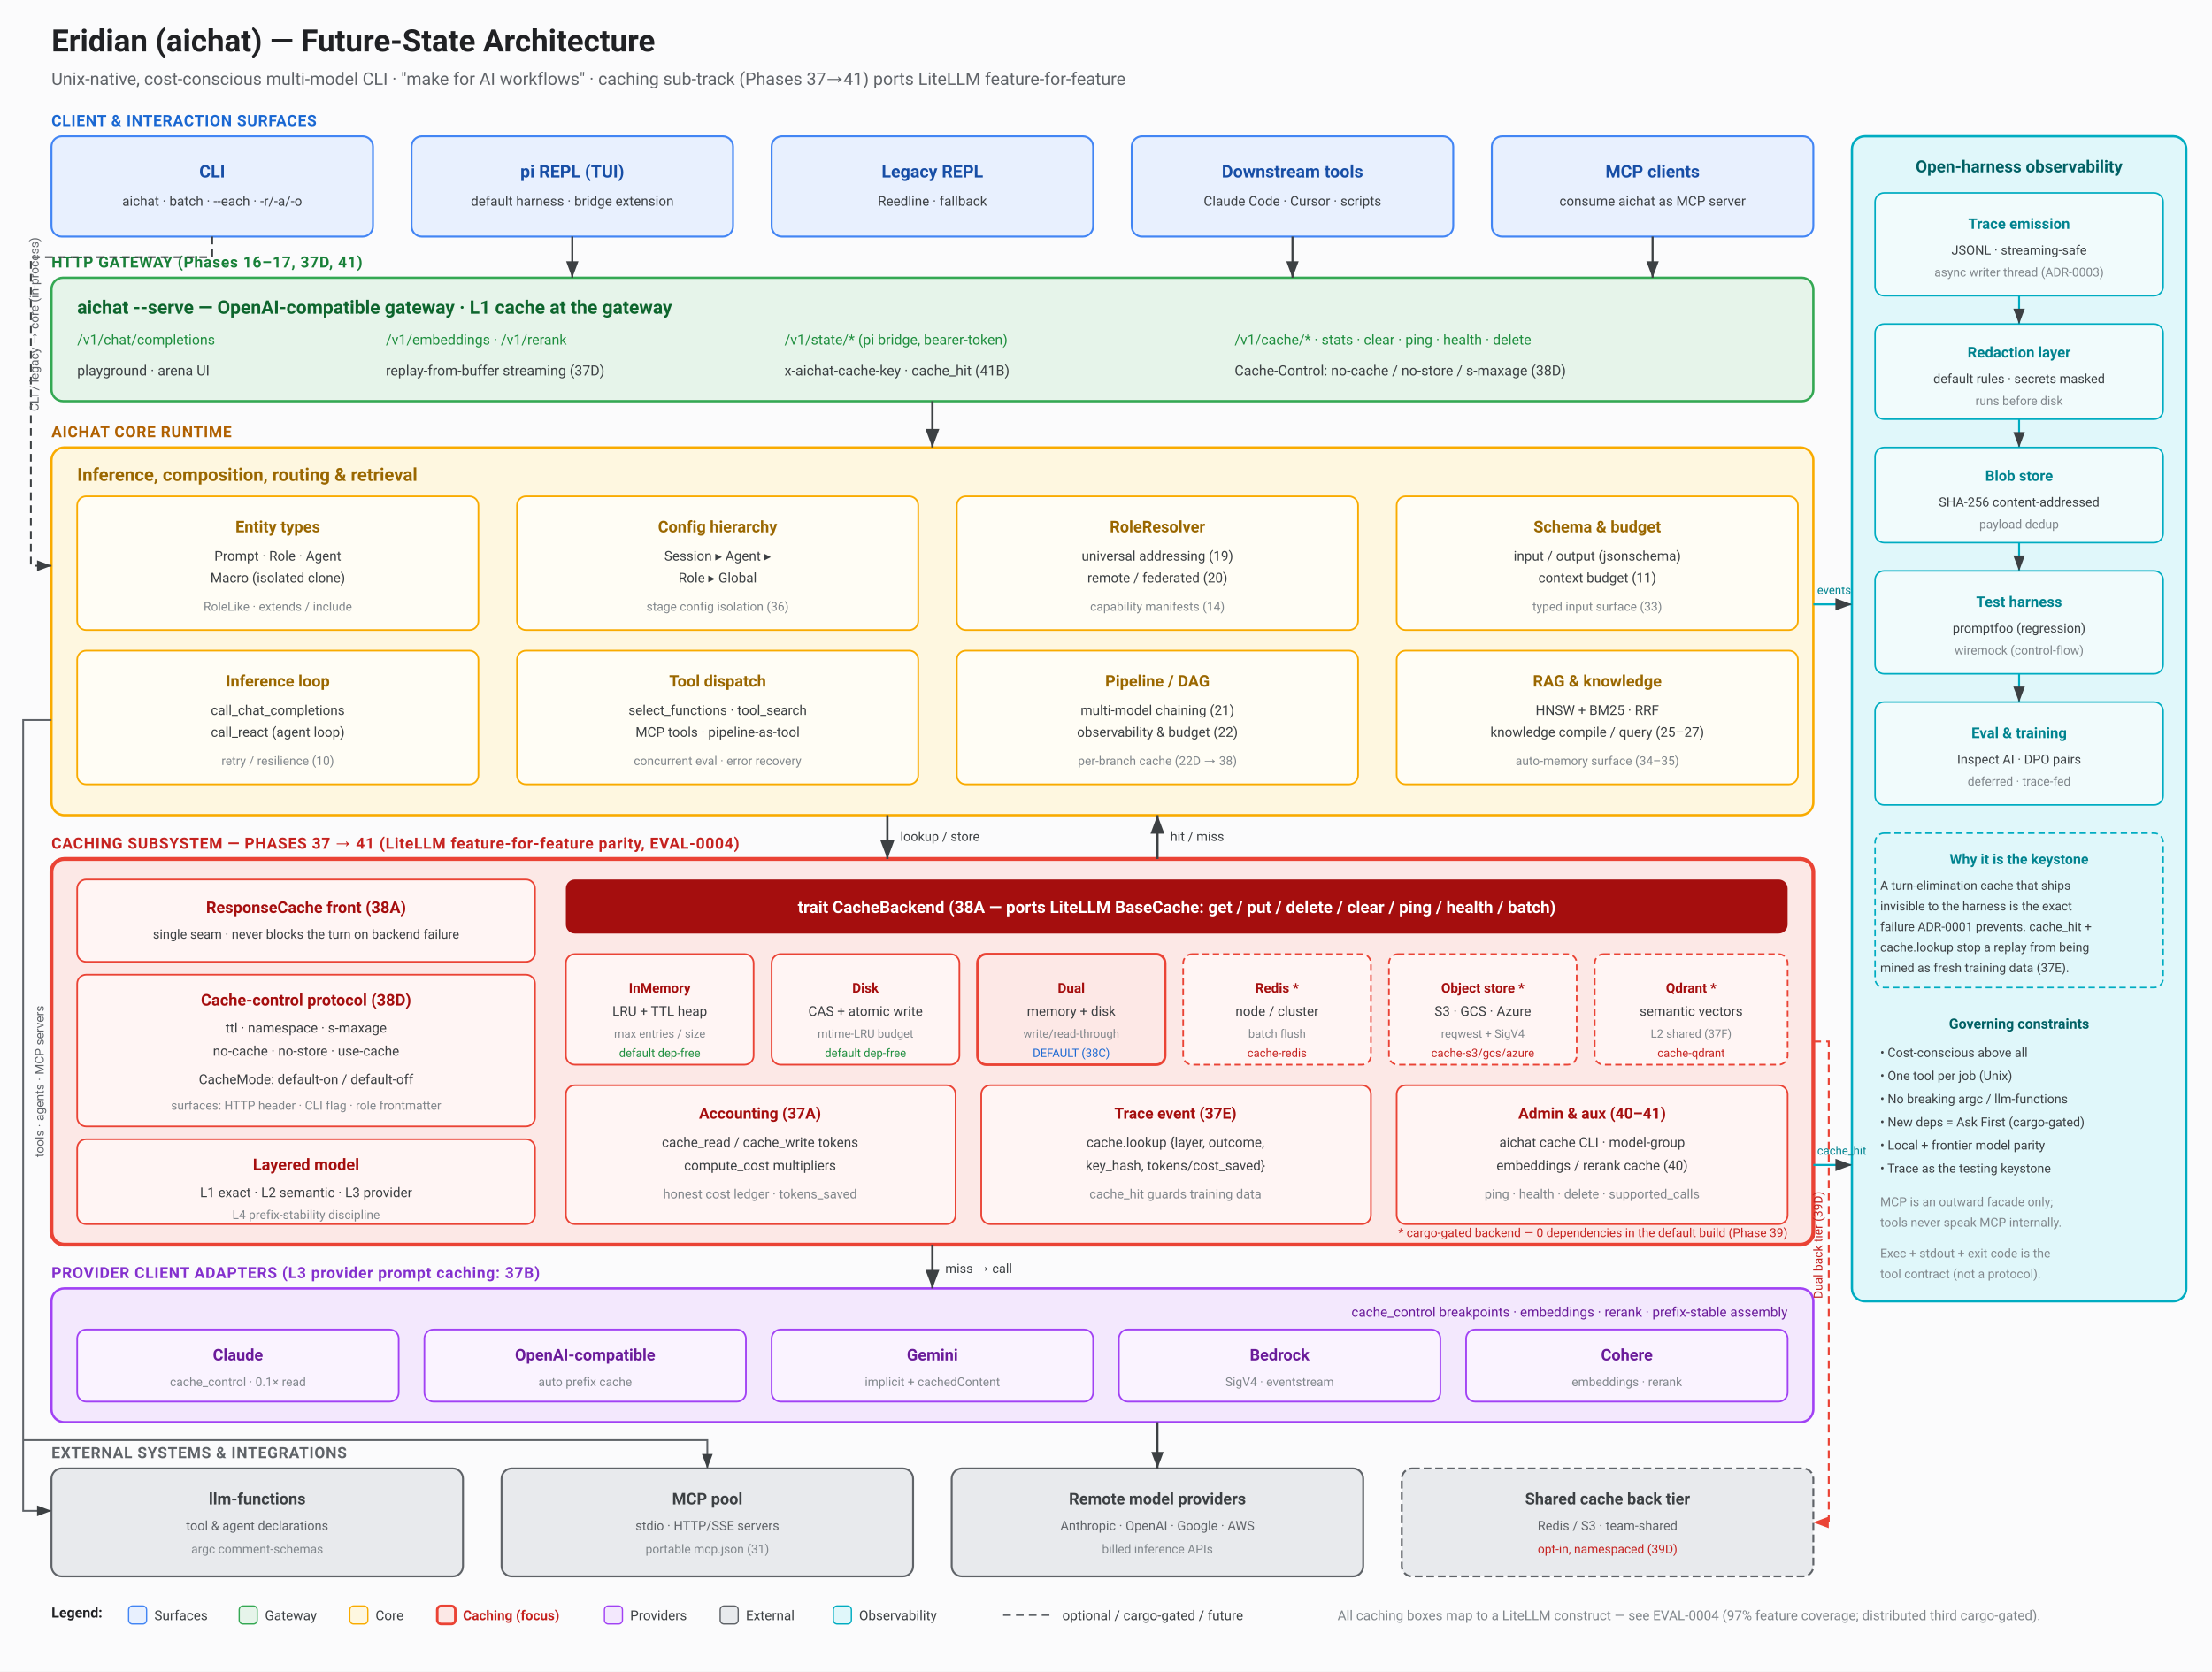
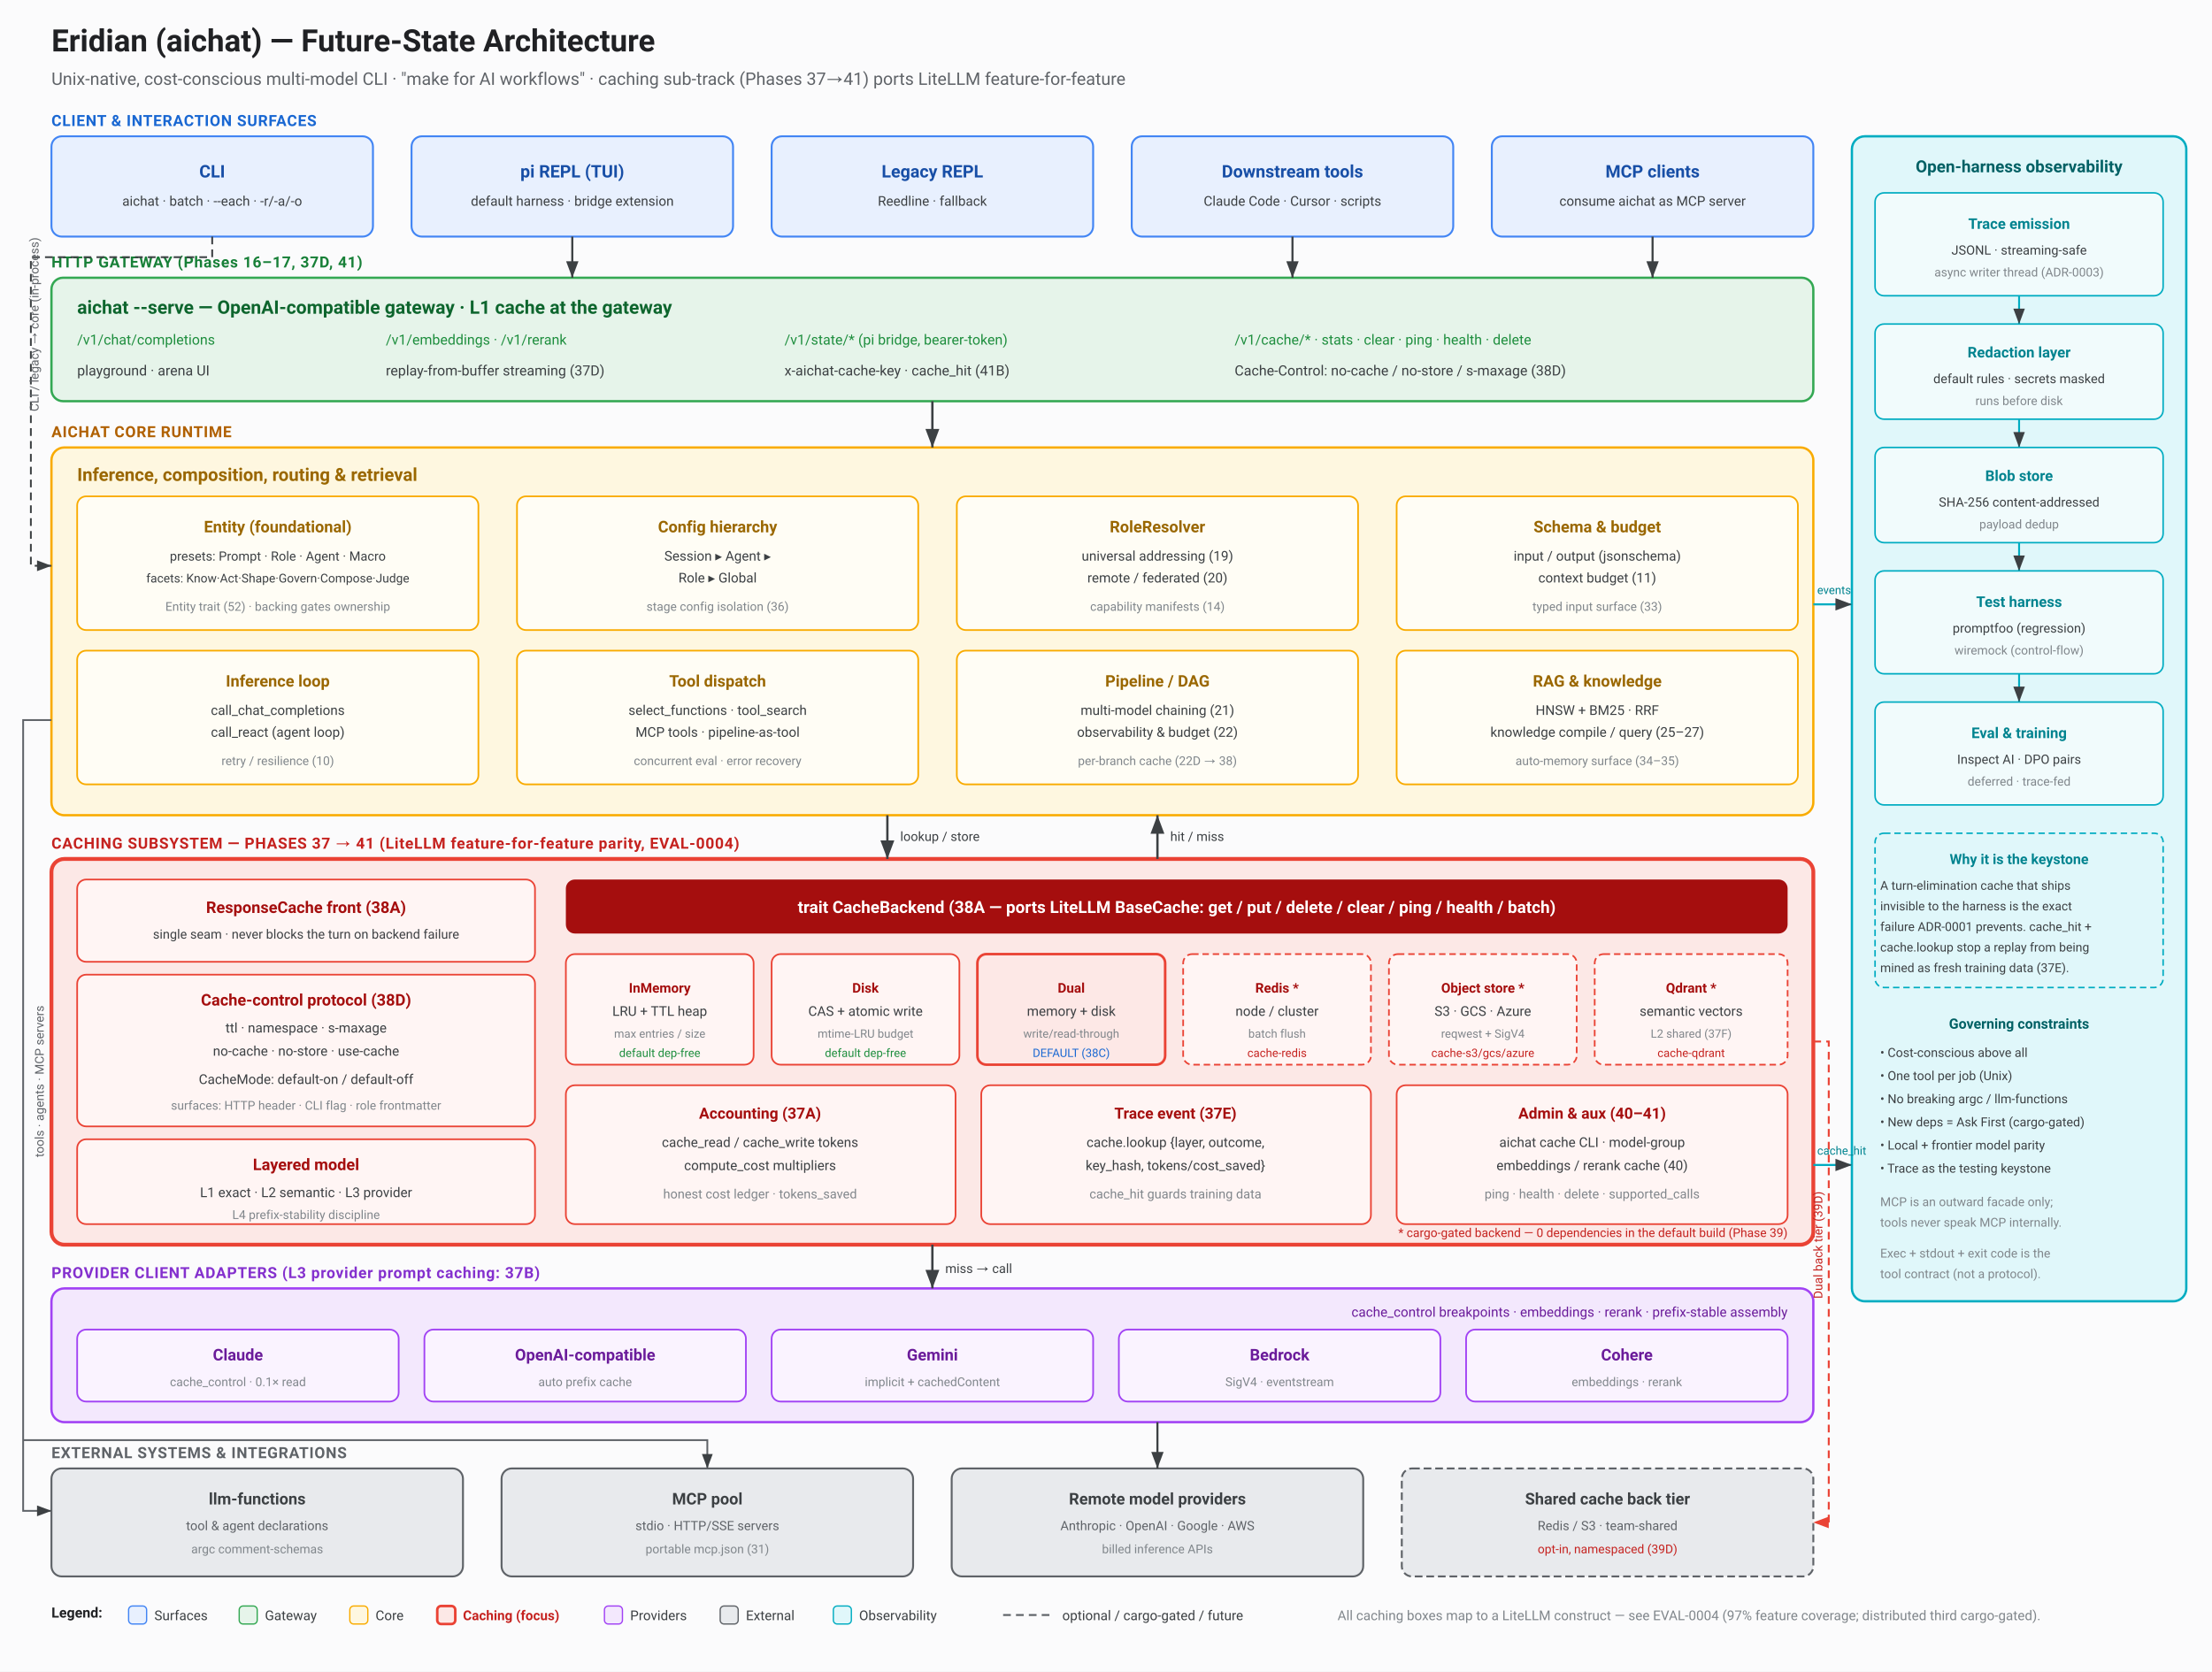
<svg xmlns="http://www.w3.org/2000/svg" viewBox="0 0 1720 1300" font-family="-apple-system, Segoe UI, Roboto, Helvetica, Arial, sans-serif">
  <defs>
    <marker id="arrow" markerWidth="10" markerHeight="10" refX="8" refY="3" orient="auto" markerUnits="strokeWidth">
      <path d="M0,0 L8,3 L0,6 Z" fill="#3c4043" />
    </marker>
    <marker id="arrowR" markerWidth="10" markerHeight="10" refX="8" refY="3" orient="auto" markerUnits="strokeWidth">
      <path d="M0,0 L8,3 L0,6 Z" fill="#ea4335" />
    </marker>
  </defs>
  <rect x="0" y="0" width="1720" height="1300" fill="#fbfbfc" />
  <text x="40" y="40" font-size="24" font-weight="700" fill="#202124">Eridian (aichat) — Future-State Architecture</text>
  <text x="40" y="66" font-size="13.5" fill="#5f6368">Unix-native, cost-conscious multi-model CLI · "make for AI workflows" · caching sub-track (Phases 37→41) ports LiteLLM feature-for-feature</text>
  <text x="40" y="98" font-size="12" font-weight="700" fill="#1967d2" letter-spacing="0.5">CLIENT &amp; INTERACTION SURFACES</text>
  <g fill="#e8f0fe" stroke="#4285f4" stroke-width="1.5">
    <rect x="40" y="106" width="250" height="78" rx="8" />
    <rect x="320" y="106" width="250" height="78" rx="8" />
    <rect x="600" y="106" width="250" height="78" rx="8" />
    <rect x="880" y="106" width="250" height="78" rx="8" />
    <rect x="1160" y="106" width="250" height="78" rx="8" />
  </g>
  <g text-anchor="middle" fill="#174ea6">
    <text x="165" y="138" font-size="13.5" font-weight="700">CLI</text>
    <text x="165" y="160" font-size="10.5" fill="#3c4043">aichat · batch · --each · -r/-a/-o</text>
    <text x="445" y="138" font-size="13.5" font-weight="700">pi REPL (TUI)</text>
    <text x="445" y="160" font-size="10.5" fill="#3c4043">default harness · bridge extension</text>
    <text x="725" y="138" font-size="13.5" font-weight="700">Legacy REPL</text>
    <text x="725" y="160" font-size="10.5" fill="#3c4043">Reedline · fallback</text>
    <text x="1005" y="138" font-size="13.5" font-weight="700">Downstream tools</text>
    <text x="1005" y="160" font-size="10.5" fill="#3c4043">Claude Code · Cursor · scripts</text>
    <text x="1285" y="138" font-size="13.5" font-weight="700">MCP clients</text>
    <text x="1285" y="160" font-size="10.5" fill="#3c4043">consume aichat as MCP server</text>
  </g>
  <text x="40" y="208" font-size="12" font-weight="700" fill="#188038" letter-spacing="0.5">HTTP GATEWAY  (Phases 16–17, 37D, 41)</text>
  <rect x="40" y="216" width="1370" height="96" rx="9" fill="#e6f4ea" stroke="#34a853" stroke-width="1.8" />
  <text x="60" y="244" font-size="14.5" font-weight="700" fill="#0d652d">aichat --serve — OpenAI-compatible gateway · L1 cache at the gateway</text>
  <g font-size="11" fill="#1e8e3e">
    <text x="60" y="268">/v1/chat/completions</text>
    <text x="300" y="268">/v1/embeddings · /v1/rerank</text>
    <text x="610" y="268">/v1/state/* (pi bridge, bearer-token)</text>
    <text x="960" y="268">/v1/cache/* · stats · clear · ping · health · delete</text>
  </g>
  <g font-size="11" fill="#3c4043">
    <text x="60" y="292">playground · arena UI</text>
    <text x="300" y="292">replay-from-buffer streaming (37D)</text>
    <text x="610" y="292">x-aichat-cache-key · cache_hit (41B)</text>
    <text x="960" y="292">Cache-Control: no-cache / no-store / s-maxage (38D)</text>
  </g>
  <text x="40" y="340" font-size="12" font-weight="700" fill="#b06000" letter-spacing="0.5">AICHAT CORE RUNTIME</text>
  <rect x="40" y="348" width="1370" height="286" rx="10" fill="#fef7e0" stroke="#f9ab00" stroke-width="1.8" />
  <text x="60" y="374" font-size="14" font-weight="700" fill="#9a6700">Inference, composition, routing &amp; retrieval</text>
  <g stroke="#f9ab00" stroke-width="1.3" fill="#fffdf5">
    <rect x="60" y="386" width="312" height="104" rx="7" />
    <rect x="402" y="386" width="312" height="104" rx="7" />
    <rect x="744" y="386" width="312" height="104" rx="7" />
    <rect x="1086" y="386" width="312" height="104" rx="7" />
    <rect x="60" y="506" width="312" height="104" rx="7" />
    <rect x="402" y="506" width="312" height="104" rx="7" />
    <rect x="744" y="506" width="312" height="104" rx="7" />
    <rect x="1086" y="506" width="312" height="104" rx="7" />
  </g>
  <g text-anchor="middle">
-     <text x="216" y="414" font-size="12.5" font-weight="700" fill="#9a6700">Entity types</text>
-     <text x="216" y="436" font-size="10.5" fill="#3c4043">Prompt · Role · Agent</text>
-     <text x="216" y="453" font-size="10.5" fill="#3c4043">Macro (isolated clone)</text>
-     <text x="216" y="475" font-size="9.5" fill="#80868b">RoleLike · extends / include</text>
+     <text x="216" y="414" font-size="12.5" font-weight="700" fill="#9a6700">Entity (foundational)</text>
+     <text x="216" y="436" font-size="10" fill="#3c4043">presets: Prompt · Role · Agent · Macro</text>
+     <text x="216" y="453" font-size="9.5" fill="#3c4043">facets: Know·Act·Shape·Govern·Compose·Judge</text>
+     <text x="216" y="475" font-size="9.5" fill="#80868b">Entity trait (52) · backing gates ownership</text>
    <text x="558" y="414" font-size="12.5" font-weight="700" fill="#9a6700">Config hierarchy</text>
    <text x="558" y="436" font-size="10.5" fill="#3c4043">Session ▸ Agent ▸</text>
    <text x="558" y="453" font-size="10.5" fill="#3c4043">Role ▸ Global</text>
    <text x="558" y="475" font-size="9.5" fill="#80868b">stage config isolation (36)</text>
    <text x="900" y="414" font-size="12.5" font-weight="700" fill="#9a6700">RoleResolver</text>
    <text x="900" y="436" font-size="10.5" fill="#3c4043">universal addressing (19)</text>
    <text x="900" y="453" font-size="10.5" fill="#3c4043">remote / federated (20)</text>
    <text x="900" y="475" font-size="9.5" fill="#80868b">capability manifests (14)</text>
    <text x="1242" y="414" font-size="12.5" font-weight="700" fill="#9a6700">Schema &amp; budget</text>
    <text x="1242" y="436" font-size="10.5" fill="#3c4043">input / output (jsonschema)</text>
    <text x="1242" y="453" font-size="10.5" fill="#3c4043">context budget (11)</text>
    <text x="1242" y="475" font-size="9.5" fill="#80868b">typed input surface (33)</text>
    <text x="216" y="534" font-size="12.5" font-weight="700" fill="#9a6700">Inference loop</text>
    <text x="216" y="556" font-size="10.5" fill="#3c4043">call_chat_completions</text>
    <text x="216" y="573" font-size="10.5" fill="#3c4043">call_react (agent loop)</text>
    <text x="216" y="595" font-size="9.5" fill="#80868b">retry / resilience (10)</text>
    <text x="558" y="534" font-size="12.5" font-weight="700" fill="#9a6700">Tool dispatch</text>
    <text x="558" y="556" font-size="10.5" fill="#3c4043">select_functions · tool_search</text>
    <text x="558" y="573" font-size="10.5" fill="#3c4043">MCP tools · pipeline-as-tool</text>
    <text x="558" y="595" font-size="9.5" fill="#80868b">concurrent eval · error recovery</text>
    <text x="900" y="534" font-size="12.5" font-weight="700" fill="#9a6700">Pipeline / DAG</text>
    <text x="900" y="556" font-size="10.5" fill="#3c4043">multi-model chaining (21)</text>
    <text x="900" y="573" font-size="10.5" fill="#3c4043">observability &amp; budget (22)</text>
    <text x="900" y="595" font-size="9.5" fill="#80868b">per-branch cache (22D → 38)</text>
    <text x="1242" y="534" font-size="12.5" font-weight="700" fill="#9a6700">RAG &amp; knowledge</text>
    <text x="1242" y="556" font-size="10.5" fill="#3c4043">HNSW + BM25 · RRF</text>
    <text x="1242" y="573" font-size="10.5" fill="#3c4043">knowledge compile / query (25–27)</text>
    <text x="1242" y="595" font-size="9.5" fill="#80868b">auto-memory surface (34–35)</text>
  </g>
  <text x="40" y="660" font-size="12" font-weight="700" fill="#c5221f" letter-spacing="0.5">CACHING SUBSYSTEM — PHASES 37 → 41  (LiteLLM feature-for-feature parity, EVAL-0004)</text>
  <rect x="40" y="668" width="1370" height="300" rx="10" fill="#fce8e6" stroke="#ea4335" stroke-width="3" />
  <rect x="60" y="684" width="356" height="64" rx="7" fill="#fff5f4" stroke="#ea4335" stroke-width="1.3" />
  <text x="238" y="710" text-anchor="middle" font-size="12.5" font-weight="700" fill="#a50e0e">ResponseCache front (38A)</text>
  <text x="238" y="730" text-anchor="middle" font-size="10" fill="#3c4043">single seam · never blocks the turn on backend failure</text>
  <rect x="60" y="758" width="356" height="118" rx="7" fill="#fff5f4" stroke="#ea4335" stroke-width="1.3" />
  <text x="238" y="782" text-anchor="middle" font-size="12.5" font-weight="700" fill="#a50e0e">Cache-control protocol (38D)</text>
  <text x="238" y="803" text-anchor="middle" font-size="10.5" fill="#3c4043">ttl · namespace · s-maxage</text>
  <text x="238" y="821" text-anchor="middle" font-size="10.5" fill="#3c4043">no-cache · no-store · use-cache</text>
  <text x="238" y="843" text-anchor="middle" font-size="10.5" fill="#3c4043">CacheMode: default-on / default-off</text>
  <text x="238" y="863" text-anchor="middle" font-size="9.5" fill="#80868b">surfaces: HTTP header · CLI flag · role frontmatter</text>
  <rect x="60" y="886" width="356" height="66" rx="7" fill="#fff5f4" stroke="#ea4335" stroke-width="1.3" />
  <text x="238" y="910" text-anchor="middle" font-size="12.5" font-weight="700" fill="#a50e0e">Layered model</text>
  <text x="238" y="931" text-anchor="middle" font-size="10.5" fill="#3c4043">L1 exact · L2 semantic · L3 provider</text>
  <text x="238" y="948" text-anchor="middle" font-size="9.5" fill="#80868b">L4 prefix-stability discipline</text>
  <rect x="440" y="684" width="950" height="42" rx="7" fill="#a50e0e" />
  <text x="915" y="710" text-anchor="middle" font-size="13" font-weight="700" fill="#ffffff">trait CacheBackend  (38A — ports LiteLLM BaseCache: get / put / delete / clear / ping / health / batch)</text>
  <g font-size="10.5" text-anchor="middle">
    <rect x="440" y="742" width="146" height="86" rx="7" fill="#fff5f4" stroke="#ea4335" stroke-width="1.3" />
    <text x="513" y="772" font-weight="700" fill="#a50e0e">InMemory</text>
    <text x="513" y="790" fill="#3c4043">LRU + TTL heap</text>
    <text x="513" y="807" fill="#80868b" font-size="9">max entries / size</text>
    <text x="513" y="822" fill="#1e8e3e" font-size="9">default dep-free</text>
    <rect x="600" y="742" width="146" height="86" rx="7" fill="#fff5f4" stroke="#ea4335" stroke-width="1.3" />
    <text x="673" y="772" font-weight="700" fill="#a50e0e">Disk</text>
    <text x="673" y="790" fill="#3c4043">CAS + atomic write</text>
    <text x="673" y="807" fill="#80868b" font-size="9">mtime-LRU budget</text>
    <text x="673" y="822" fill="#1e8e3e" font-size="9">default dep-free</text>
    <rect x="760" y="742" width="146" height="86" rx="7" fill="#fde8e6" stroke="#ea4335" stroke-width="2" />
    <text x="833" y="772" font-weight="700" fill="#a50e0e">Dual</text>
    <text x="833" y="790" fill="#3c4043">memory + disk</text>
    <text x="833" y="807" fill="#80868b" font-size="9">write/read-through</text>
    <text x="833" y="822" fill="#1967d2" font-size="9">DEFAULT (38C)</text>
    <rect x="920" y="742" width="146" height="86" rx="7" fill="#fff5f4" stroke="#ea4335" stroke-width="1.3" stroke-dasharray="5 3" />
    <text x="993" y="772" font-weight="700" fill="#a50e0e">Redis *</text>
    <text x="993" y="790" fill="#3c4043">node / cluster</text>
    <text x="993" y="807" fill="#80868b" font-size="9">batch flush</text>
    <text x="993" y="822" fill="#c5221f" font-size="9">cache-redis</text>
    <rect x="1080" y="742" width="146" height="86" rx="7" fill="#fff5f4" stroke="#ea4335" stroke-width="1.3" stroke-dasharray="5 3" />
    <text x="1153" y="772" font-weight="700" fill="#a50e0e">Object store *</text>
    <text x="1153" y="790" fill="#3c4043">S3 · GCS · Azure</text>
    <text x="1153" y="807" fill="#80868b" font-size="9">reqwest + SigV4</text>
    <text x="1153" y="822" fill="#c5221f" font-size="9">cache-s3/gcs/azure</text>
    <rect x="1240" y="742" width="150" height="86" rx="7" fill="#fff5f4" stroke="#ea4335" stroke-width="1.3" stroke-dasharray="5 3" />
    <text x="1315" y="772" font-weight="700" fill="#a50e0e">Qdrant *</text>
    <text x="1315" y="790" fill="#3c4043">semantic vectors</text>
    <text x="1315" y="807" fill="#80868b" font-size="9">L2 shared (37F)</text>
    <text x="1315" y="822" fill="#c5221f" font-size="9">cache-qdrant</text>
  </g>
  <g text-anchor="middle">
    <rect x="440" y="844" width="303" height="108" rx="7" fill="#fff5f4" stroke="#ea4335" stroke-width="1.3" />
    <text x="591" y="870" font-size="12" font-weight="700" fill="#a50e0e">Accounting (37A)</text>
    <text x="591" y="892" font-size="10.5" fill="#3c4043">cache_read / cache_write tokens</text>
    <text x="591" y="910" font-size="10.5" fill="#3c4043">compute_cost multipliers</text>
    <text x="591" y="932" font-size="10" fill="#80868b">honest cost ledger · tokens_saved</text>
    <rect x="763" y="844" width="303" height="108" rx="7" fill="#fff5f4" stroke="#ea4335" stroke-width="1.3" />
    <text x="914" y="870" font-size="12" font-weight="700" fill="#a50e0e">Trace event (37E)</text>
    <text x="914" y="892" font-size="10.5" fill="#3c4043">cache.lookup {layer, outcome,</text>
    <text x="914" y="910" font-size="10.5" fill="#3c4043">key_hash, tokens/cost_saved}</text>
    <text x="914" y="932" font-size="10" fill="#80868b">cache_hit guards training data</text>
    <rect x="1086" y="844" width="304" height="108" rx="7" fill="#fff5f4" stroke="#ea4335" stroke-width="1.3" />
    <text x="1238" y="870" font-size="12" font-weight="700" fill="#a50e0e">Admin &amp; aux (40–41)</text>
    <text x="1238" y="892" font-size="10.5" fill="#3c4043">aichat cache CLI · model-group</text>
    <text x="1238" y="910" font-size="10.5" fill="#3c4043">embeddings / rerank cache (40)</text>
    <text x="1238" y="932" font-size="10" fill="#80868b">ping · health · delete · supported_calls</text>
  </g>
  <text x="1390" y="962" text-anchor="end" font-size="9.5" fill="#c5221f">* cargo-gated backend — 0 dependencies in the default build (Phase 39)</text>
  <text x="40" y="994" font-size="12" font-weight="700" fill="#8430ce" letter-spacing="0.5">PROVIDER CLIENT ADAPTERS  (L3 provider prompt caching: 37B)</text>
  <rect x="40" y="1002" width="1370" height="104" rx="10" fill="#f3e8fd" stroke="#a142f4" stroke-width="1.8" />
  <text x="1390" y="1024" text-anchor="end" font-size="10.5" fill="#6a1b9a">cache_control breakpoints · embeddings · rerank · prefix-stable assembly</text>
  <g text-anchor="middle">
    <rect x="60" y="1034" width="250" height="56" rx="7" fill="#faf3ff" stroke="#a142f4" stroke-width="1.3" />
    <text x="185" y="1058" font-size="12.5" font-weight="700" fill="#6a1b9a">Claude</text>
    <text x="185" y="1078" font-size="9.5" fill="#80868b">cache_control · 0.1× read</text>
    <rect x="330" y="1034" width="250" height="56" rx="7" fill="#faf3ff" stroke="#a142f4" stroke-width="1.3" />
    <text x="455" y="1058" font-size="12.5" font-weight="700" fill="#6a1b9a">OpenAI-compatible</text>
    <text x="455" y="1078" font-size="9.5" fill="#80868b">auto prefix cache</text>
    <rect x="600" y="1034" width="250" height="56" rx="7" fill="#faf3ff" stroke="#a142f4" stroke-width="1.3" />
    <text x="725" y="1058" font-size="12.5" font-weight="700" fill="#6a1b9a">Gemini</text>
    <text x="725" y="1078" font-size="9.5" fill="#80868b">implicit + cachedContent</text>
    <rect x="870" y="1034" width="250" height="56" rx="7" fill="#faf3ff" stroke="#a142f4" stroke-width="1.3" />
    <text x="995" y="1058" font-size="12.5" font-weight="700" fill="#6a1b9a">Bedrock</text>
    <text x="995" y="1078" font-size="9.5" fill="#80868b">SigV4 · eventstream</text>
    <rect x="1140" y="1034" width="250" height="56" rx="7" fill="#faf3ff" stroke="#a142f4" stroke-width="1.3" />
    <text x="1265" y="1058" font-size="12.5" font-weight="700" fill="#6a1b9a">Cohere</text>
    <text x="1265" y="1078" font-size="9.5" fill="#80868b">embeddings · rerank</text>
  </g>
  <text x="40" y="1134" font-size="12" font-weight="700" fill="#5f6368" letter-spacing="0.5">EXTERNAL SYSTEMS &amp; INTEGRATIONS</text>
  <g text-anchor="middle">
    <rect x="40" y="1142" width="320" height="84" rx="8" fill="#e8eaed" stroke="#5f6368" stroke-width="1.5" />
    <text x="200" y="1170" font-size="12.5" font-weight="700" fill="#3c4043">llm-functions</text>
    <text x="200" y="1190" font-size="10" fill="#5f6368">tool &amp; agent declarations</text>
    <text x="200" y="1208" font-size="9.5" fill="#80868b">argc comment-schemas</text>
    <rect x="390" y="1142" width="320" height="84" rx="8" fill="#e8eaed" stroke="#5f6368" stroke-width="1.5" />
    <text x="550" y="1170" font-size="12.5" font-weight="700" fill="#3c4043">MCP pool</text>
    <text x="550" y="1190" font-size="10" fill="#5f6368">stdio · HTTP/SSE servers</text>
    <text x="550" y="1208" font-size="9.5" fill="#80868b">portable mcp.json (31)</text>
    <rect x="740" y="1142" width="320" height="84" rx="8" fill="#e8eaed" stroke="#5f6368" stroke-width="1.5" />
    <text x="900" y="1170" font-size="12.5" font-weight="700" fill="#3c4043">Remote model providers</text>
    <text x="900" y="1190" font-size="10" fill="#5f6368">Anthropic · OpenAI · Google · AWS</text>
    <text x="900" y="1208" font-size="9.5" fill="#80868b">billed inference APIs</text>
    <rect x="1090" y="1142" width="320" height="84" rx="8" fill="#e8eaed" stroke="#5f6368" stroke-width="1.5" stroke-dasharray="6 3" />
    <text x="1250" y="1170" font-size="12.5" font-weight="700" fill="#3c4043">Shared cache back tier</text>
    <text x="1250" y="1190" font-size="10" fill="#5f6368">Redis / S3 · team-shared</text>
    <text x="1250" y="1208" font-size="9.5" fill="#c5221f">opt-in, namespaced (39D)</text>
  </g>
  <rect x="1440" y="106" width="260" height="906" rx="10" fill="#e0f7fa" stroke="#00acc1" stroke-width="1.8" />
  <text x="1570" y="134" text-anchor="middle" font-size="13" font-weight="700" fill="#006064">Open-harness observability</text>
  <g text-anchor="middle">
    <rect x="1458" y="150" width="224" height="80" rx="7" fill="#f1fbfc" stroke="#00acc1" stroke-width="1.2" />
    <text x="1570" y="178" font-size="11.5" font-weight="700" fill="#00838f">Trace emission</text>
    <text x="1570" y="198" font-size="10" fill="#3c4043">JSONL · streaming-safe</text>
    <text x="1570" y="215" font-size="9.5" fill="#80868b">async writer thread (ADR-0003)</text>
    <rect x="1458" y="252" width="224" height="74" rx="7" fill="#f1fbfc" stroke="#00acc1" stroke-width="1.2" />
    <text x="1570" y="278" font-size="11.5" font-weight="700" fill="#00838f">Redaction layer</text>
    <text x="1570" y="298" font-size="10" fill="#3c4043">default rules · secrets masked</text>
    <text x="1570" y="315" font-size="9.5" fill="#80868b">runs before disk</text>
    <rect x="1458" y="348" width="224" height="74" rx="7" fill="#f1fbfc" stroke="#00acc1" stroke-width="1.2" />
    <text x="1570" y="374" font-size="11.5" font-weight="700" fill="#00838f">Blob store</text>
    <text x="1570" y="394" font-size="10" fill="#3c4043">SHA-256 content-addressed</text>
    <text x="1570" y="411" font-size="9.5" fill="#80868b">payload dedup</text>
    <rect x="1458" y="444" width="224" height="80" rx="7" fill="#f1fbfc" stroke="#00acc1" stroke-width="1.2" />
    <text x="1570" y="472" font-size="11.5" font-weight="700" fill="#00838f">Test harness</text>
    <text x="1570" y="492" font-size="10" fill="#3c4043">promptfoo (regression)</text>
    <text x="1570" y="509" font-size="9.5" fill="#80868b">wiremock (control-flow)</text>
    <rect x="1458" y="546" width="224" height="80" rx="7" fill="#f1fbfc" stroke="#00acc1" stroke-width="1.2" />
    <text x="1570" y="574" font-size="11.5" font-weight="700" fill="#00838f">Eval &amp; training</text>
    <text x="1570" y="594" font-size="10" fill="#3c4043">Inspect AI · DPO pairs</text>
    <text x="1570" y="611" font-size="9.5" fill="#80868b">deferred · trace-fed</text>
  </g>
  <line x1="1570" y1="230" x2="1570" y2="252" stroke="#00acc1" stroke-width="1.5" marker-end="url(#arrow)" />
  <line x1="1570" y1="326" x2="1570" y2="348" stroke="#00acc1" stroke-width="1.5" marker-end="url(#arrow)" />
  <line x1="1570" y1="422" x2="1570" y2="444" stroke="#00acc1" stroke-width="1.5" marker-end="url(#arrow)" />
  <line x1="1570" y1="524" x2="1570" y2="546" stroke="#00acc1" stroke-width="1.5" marker-end="url(#arrow)" />
  <rect x="1458" y="648" width="224" height="120" rx="7" fill="#e0f7fa" stroke="#00acc1" stroke-width="1.2" stroke-dasharray="5 3" />
  <text x="1570" y="672" text-anchor="middle" font-size="11" font-weight="700" fill="#00838f">Why it is the keystone</text>
  <text x="1462" y="692" font-size="9.6" fill="#3c4043">A turn-elimination cache that ships</text>
  <text x="1462" y="708" font-size="9.6" fill="#3c4043">invisible to the harness is the exact</text>
  <text x="1462" y="724" font-size="9.6" fill="#3c4043">failure ADR-0001 prevents. cache_hit +</text>
  <text x="1462" y="740" font-size="9.6" fill="#3c4043">cache.lookup stop a replay from being</text>
  <text x="1462" y="756" font-size="9.6" fill="#3c4043">mined as fresh training data (37E).</text>
  <text x="1570" y="800" text-anchor="middle" font-size="11" font-weight="700" fill="#006064">Governing constraints</text>
  <text x="1462" y="822" font-size="9.8" fill="#3c4043">• Cost-conscious above all</text>
  <text x="1462" y="840" font-size="9.8" fill="#3c4043">• One tool per job (Unix)</text>
  <text x="1462" y="858" font-size="9.8" fill="#3c4043">• No breaking argc / llm-functions</text>
  <text x="1462" y="876" font-size="9.8" fill="#3c4043">• New deps = Ask First (cargo-gated)</text>
  <text x="1462" y="894" font-size="9.8" fill="#3c4043">• Local + frontier model parity</text>
  <text x="1462" y="912" font-size="9.8" fill="#3c4043">• Trace as the testing keystone</text>
  <text x="1462" y="938" font-size="9.6" fill="#80868b">MCP is an outward facade only;</text>
  <text x="1462" y="954" font-size="9.6" fill="#80868b">tools never speak MCP internally.</text>
  <text x="1462" y="978" font-size="9.6" fill="#80868b">Exec + stdout + exit code is the</text>
  <text x="1462" y="994" font-size="9.6" fill="#80868b">tool contract (not a protocol).</text>
  <line x1="445" y1="184" x2="445" y2="216" stroke="#3c4043" stroke-width="1.6" marker-end="url(#arrow)" />
  <line x1="1005" y1="184" x2="1005" y2="216" stroke="#3c4043" stroke-width="1.6" marker-end="url(#arrow)" />
  <line x1="1285" y1="184" x2="1285" y2="216" stroke="#3c4043" stroke-width="1.6" marker-end="url(#arrow)" />
  <polyline points="165,184 165,200 24,200 24,440 40,440" fill="none" stroke="#3c4043" stroke-width="1.4" stroke-dasharray="6 4" marker-end="url(#arrow)" />
  <text x="30" y="320" font-size="9.5" fill="#5f6368" transform="rotate(-90 30 320)">CLI / legacy → core (in-process)</text>
  <line x1="725" y1="312" x2="725" y2="348" stroke="#3c4043" stroke-width="1.8" marker-end="url(#arrow)" />
  <line x1="690" y1="634" x2="690" y2="668" stroke="#3c4043" stroke-width="1.8" marker-end="url(#arrow)" />
  <text x="700" y="654" font-size="10" fill="#3c4043">lookup / store</text>
  <line x1="900" y1="668" x2="900" y2="634" stroke="#3c4043" stroke-width="1.8" marker-end="url(#arrow)" />
  <text x="910" y="654" font-size="10" fill="#3c4043">hit / miss</text>
  <line x1="725" y1="968" x2="725" y2="1002" stroke="#3c4043" stroke-width="1.8" marker-end="url(#arrow)" />
  <text x="735" y="990" font-size="10" fill="#3c4043">miss → call</text>
  <line x1="900" y1="1106" x2="900" y2="1142" stroke="#3c4043" stroke-width="1.6" marker-end="url(#arrow)" />
  <polyline points="40,560 18,560 18,1175 40,1175" fill="none" stroke="#5f6368" stroke-width="1.4" marker-end="url(#arrow)" />
  <polyline points="18,1120 18,1120 550,1120 550,1142" fill="none" stroke="#5f6368" stroke-width="1.4" marker-end="url(#arrow)" />
  <text x="34" y="900" font-size="9.5" fill="#5f6368" transform="rotate(-90 34 900)">tools · agents · MCP servers</text>
  <polyline points="1410,810 1422,810 1422,1184 1410,1184" fill="none" stroke="#ea4335" stroke-width="1.5" stroke-dasharray="6 4" marker-end="url(#arrowR)" />
  <text x="1417" y="1010" font-size="9.5" fill="#c5221f" transform="rotate(-90 1417 1010)">Dual back tier (39D)</text>
  <line x1="1410" y1="470" x2="1440" y2="470" stroke="#00acc1" stroke-width="1.6" marker-end="url(#arrow)" />
  <text x="1413" y="462" font-size="9" fill="#00838f">events</text>
  <line x1="1410" y1="906" x2="1440" y2="906" stroke="#00acc1" stroke-width="1.6" marker-end="url(#arrow)" />
  <text x="1413" y="898" font-size="9" fill="#00838f">cache_hit</text>
  <g font-size="10.5" fill="#3c4043">
    <text x="40" y="1258" font-size="11" font-weight="700" fill="#202124">Legend:</text>
    <rect x="100" y="1249" width="14" height="14" rx="3" fill="#e8f0fe" stroke="#4285f4" />
    <text x="120" y="1260">Surfaces</text>
    <rect x="186" y="1249" width="14" height="14" rx="3" fill="#e6f4ea" stroke="#34a853" />
    <text x="206" y="1260">Gateway</text>
    <rect x="272" y="1249" width="14" height="14" rx="3" fill="#fef7e0" stroke="#f9ab00" />
    <text x="292" y="1260">Core</text>
    <rect x="340" y="1249" width="14" height="14" rx="3" fill="#fce8e6" stroke="#ea4335" stroke-width="2" />
    <text x="360" y="1260" font-weight="700" fill="#c5221f">Caching (focus)</text>
    <rect x="470" y="1249" width="14" height="14" rx="3" fill="#f3e8fd" stroke="#a142f4" />
    <text x="490" y="1260">Providers</text>
    <rect x="560" y="1249" width="14" height="14" rx="3" fill="#e8eaed" stroke="#5f6368" />
    <text x="580" y="1260">External</text>
    <rect x="648" y="1249" width="14" height="14" rx="3" fill="#e0f7fa" stroke="#00acc1" />
    <text x="668" y="1260">Observability</text>
    <line x1="780" y1="1256" x2="820" y2="1256" stroke="#5f6368" stroke-width="1.5" stroke-dasharray="6 4" />
    <text x="826" y="1260">optional / cargo-gated / future</text>
    <text x="1040" y="1260" fill="#80868b">All caching boxes map to a LiteLLM construct — see EVAL-0004 (97% feature coverage; distributed third cargo-gated).</text>
  </g>
</svg>
